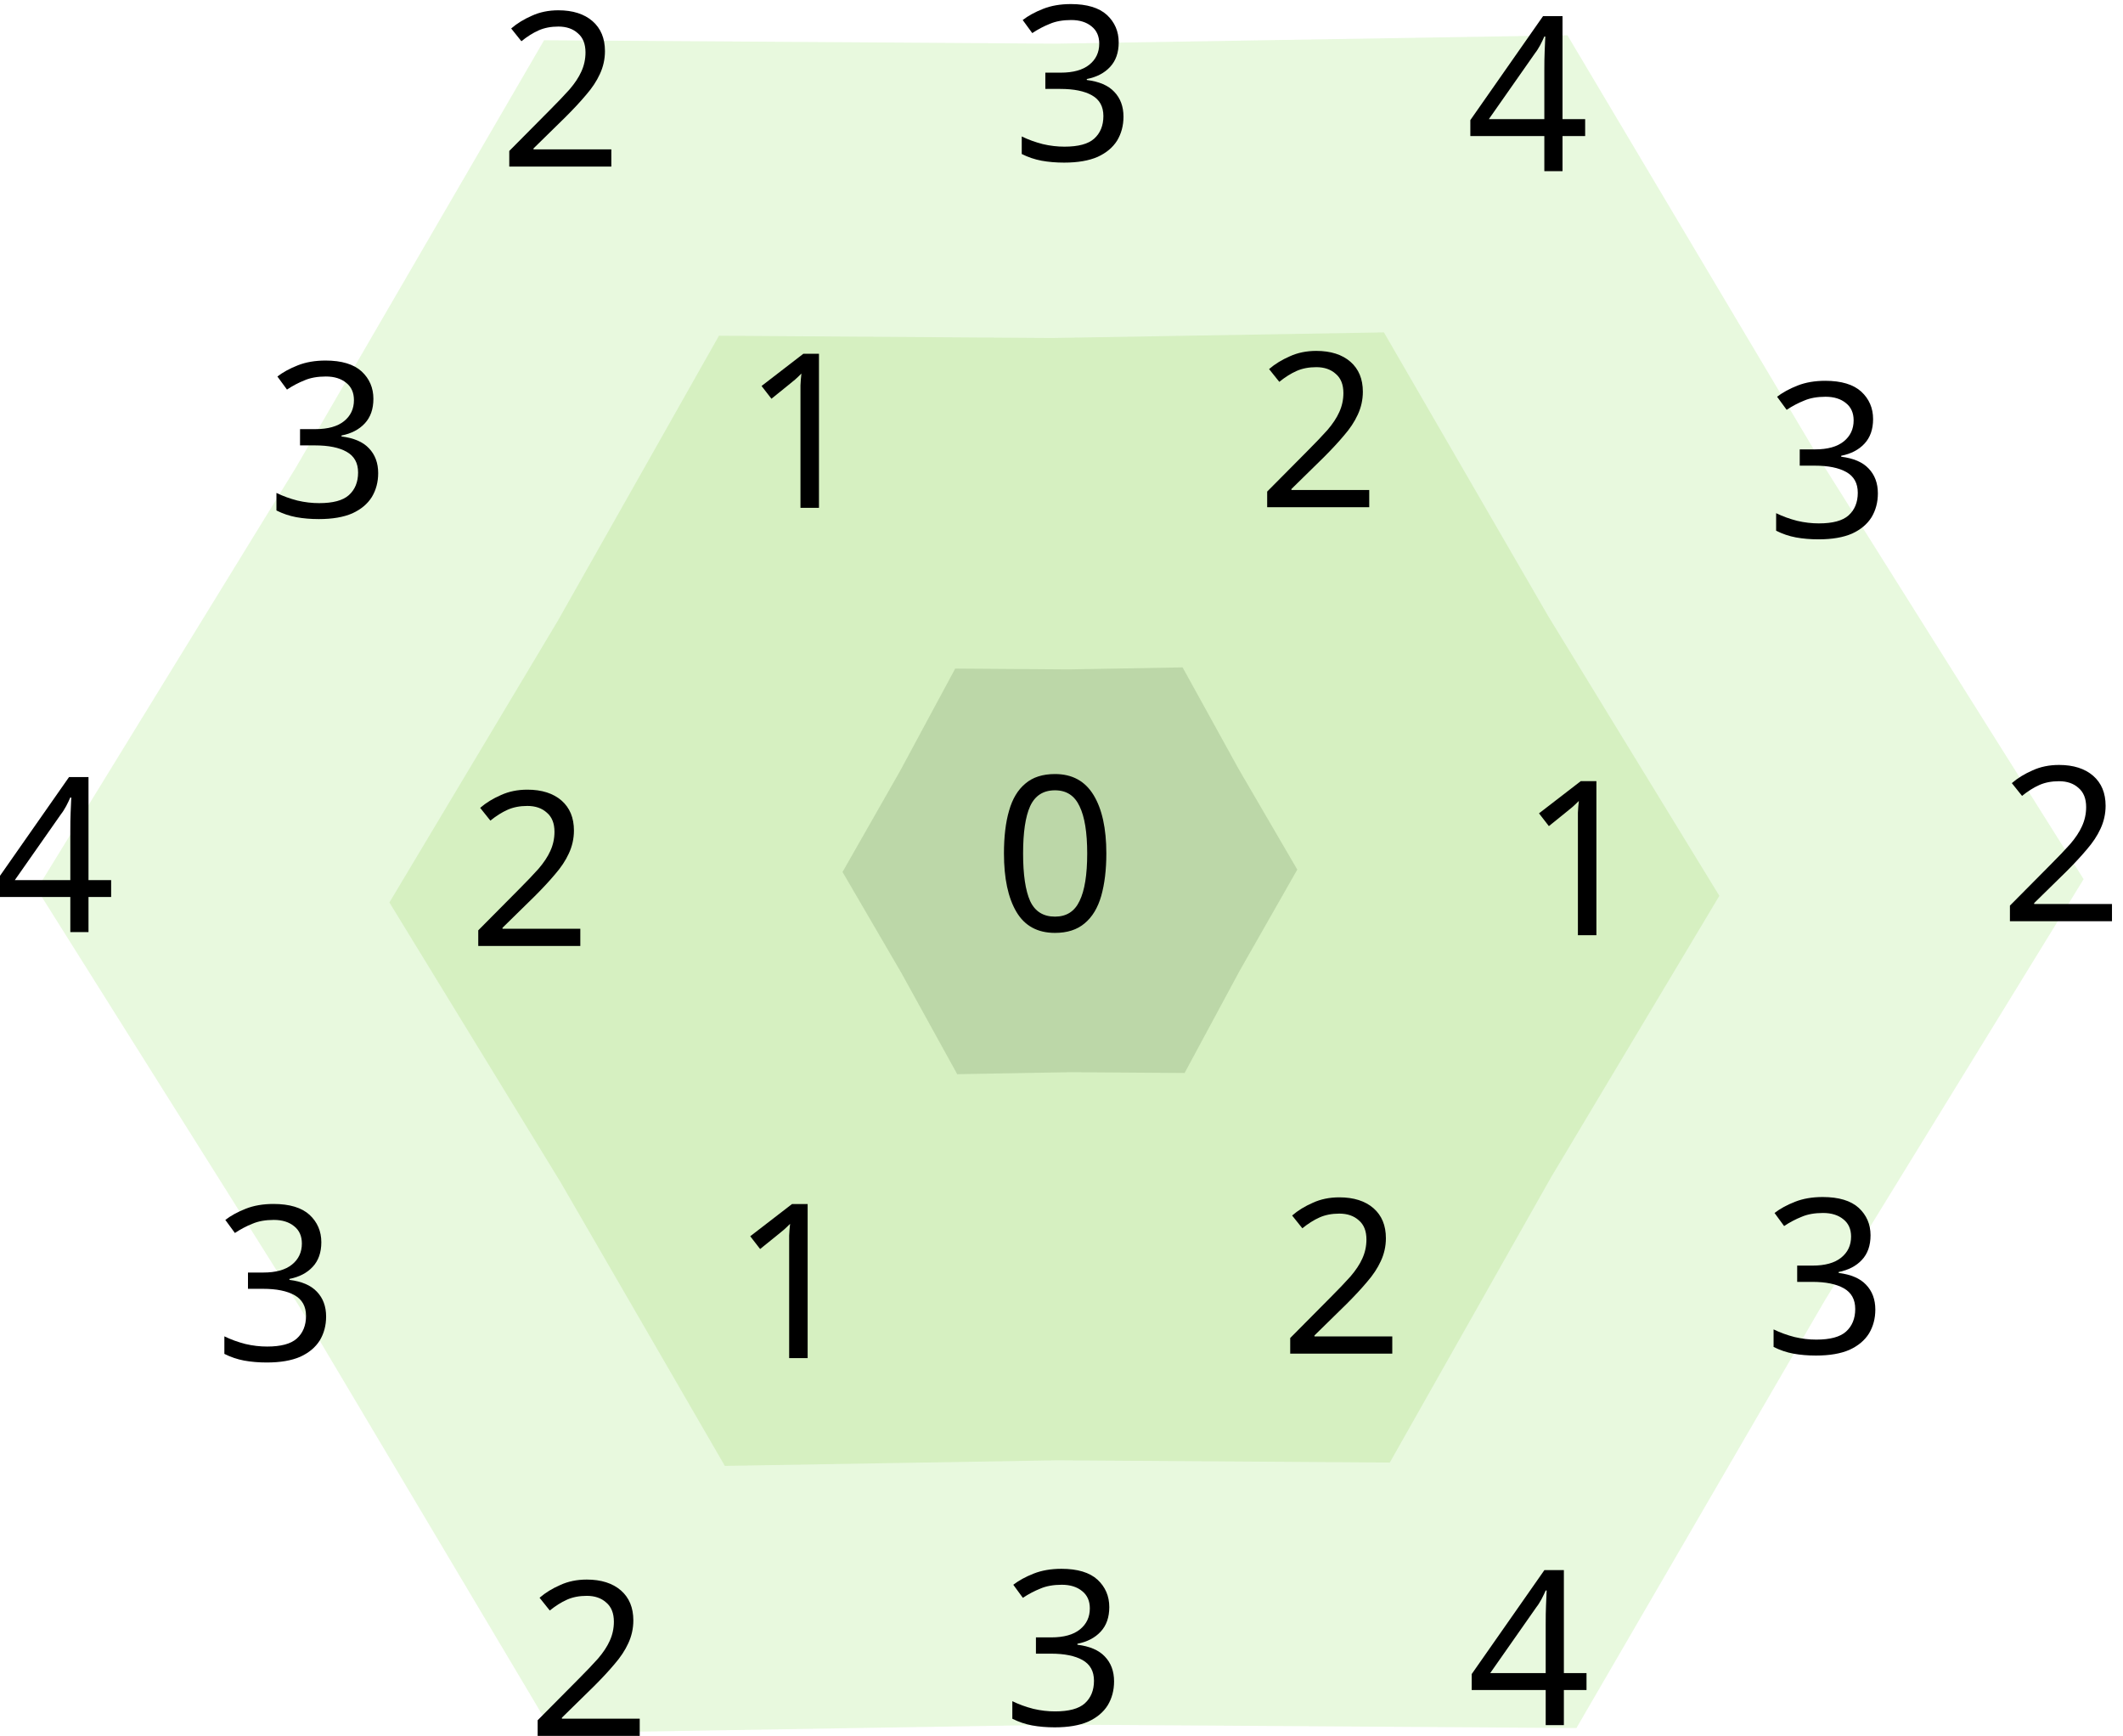
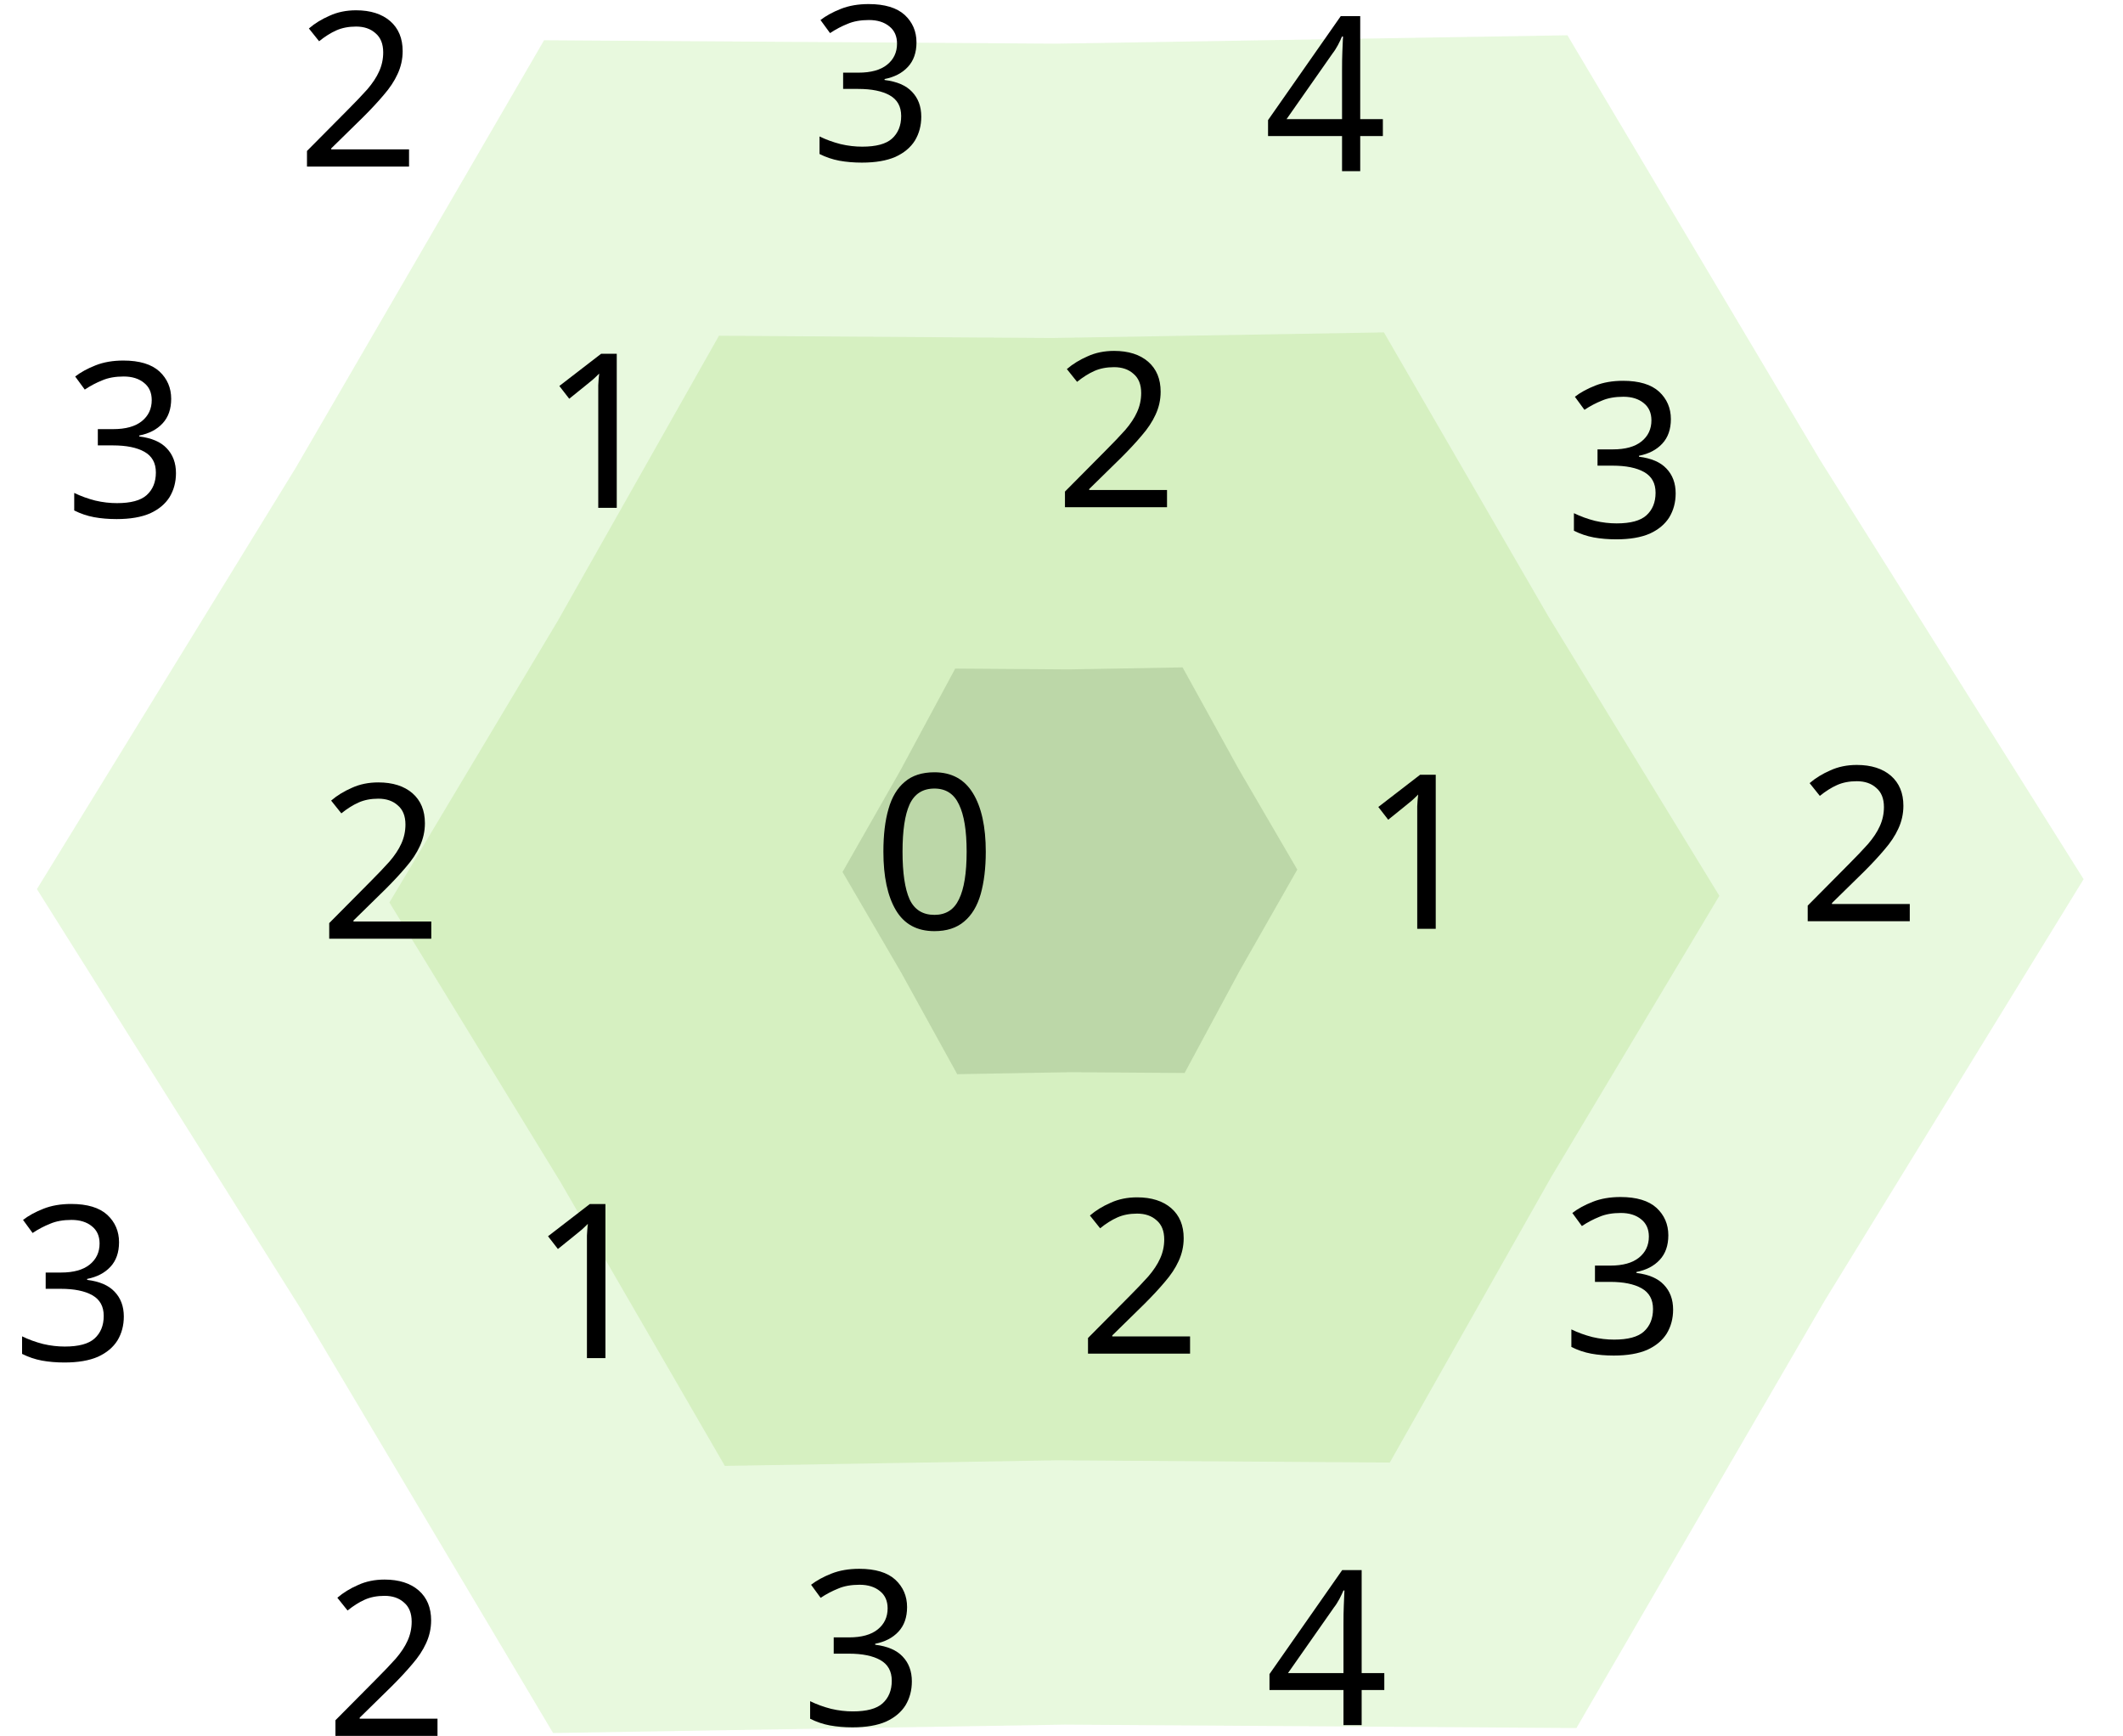
<svg xmlns="http://www.w3.org/2000/svg" width="104.004mm" height="85.03mm" viewBox="0 0 104.004 85.03" version="1.1" id="svg97962">
  <defs id="defs97959" />
  <g id="layer1" transform="translate(-86.85986,-53.86697)">
    <path style="fill:#50d700;fill-opacity:0.129;stroke:none;stroke-width:1.002;stroke-opacity:1" id="path6945-0-1-6-4-8" transform="matrix(0.3328349,-0.05052073,0.05290777,0.3178184,31.3927,57.6447)" d="m 395.256,251.407 -45.848,58.576 -73.38,-12.189 -73.652,-10.417 -26.134,-69.643 -27.804,-68.993 47.246,-57.454 45.848,-58.576 73.38,12.189 73.652,10.417 26.134,69.643 27.804,68.993 z" />
    <path style="fill:#63b800;fill-opacity:0.129;stroke:none;stroke-width:1.002;stroke-opacity:1" id="path6945-6-4-8-8" transform="matrix(0.2162738,-0.0337297,0.0343791,0.2121886,68.71989,71.51758)" d="m 395.256,251.407 -45.848,58.576 -73.38,-12.189 -73.652,-10.417 -26.134,-69.643 -27.804,-68.993 47.246,-57.454 45.848,-58.576 73.38,12.189 73.652,10.417 26.134,69.643 27.804,68.993 z" />
    <path style="fill:#113000;fill-opacity:0.129;stroke:none;stroke-width:1.002;stroke-opacity:1" id="path6945-0-8-5-0-8-0" transform="matrix(0.07395277,-0.0121055,0.01175561,0.07615391,115.4086,87.04864)" d="m 395.256,251.407 -45.848,58.576 -73.38,-12.189 -73.652,-10.417 -26.134,-69.643 -27.804,-68.993 47.246,-57.454 45.848,-58.576 73.38,12.189 73.652,10.417 26.134,69.643 27.804,68.993 z" />
-     <text xml:space="preserve" style="font-size:10.583px;line-height:1.25;font-family:sans-serif;letter-spacing:0px;word-spacing:0px;stroke-width:0.265" x="111.307" y="62.028" id="text20062-87-4-4">
-       <tspan id="tspan20060-23-9-4" style="stroke-width:0.265" x="111.307" y="62.028">2</tspan>
+     <text xml:space="preserve" style="font-size:10.583px;line-height:1.25;font-family:sans-serif;letter-spacing:0px;word-spacing:0px;stroke-width:0.265;text-anchor:middle;text-align:center" x="113.911" y="62.028" id="text20062-87-4-4">
+       <tspan id="tspan20060-23-9-4" style="stroke-width:0.265;text-anchor:middle;text-align:center" x="111.307" y="62.028">2</tspan>
    </text>
-     <text xml:space="preserve" style="font-size:10.583px;line-height:1.25;font-family:sans-serif;letter-spacing:0px;word-spacing:0px;stroke-width:0.265" x="136.445" y="61.722" id="text20062-1-7-0-2">
-       <tspan id="tspan20060-4-1-7-5" style="stroke-width:0.265" x="136.445" y="61.722">3</tspan>
+     <text xml:space="preserve" style="font-size:10.583px;line-height:1.25;font-family:sans-serif;letter-spacing:0px;word-spacing:0px;stroke-width:0.265;text-anchor:middle;text-align:center" x="138.98" y="61.722" id="text20062-1-7-0-2">
+       <tspan id="tspan20060-4-1-7-5" style="stroke-width:0.265;text-anchor:middle;text-align:center" x="136.445" y="61.722">3</tspan>
    </text>
-     <text xml:space="preserve" style="font-size:10.583px;line-height:1.25;font-family:sans-serif;letter-spacing:0px;word-spacing:0px;stroke-width:0.265" x="158.67" y="62.251" id="text20062-8-3-9-6">
-       <tspan id="tspan20060-2-2-3-8" style="stroke-width:0.265" x="158.67" y="62.251">4</tspan>
+     <text xml:space="preserve" style="font-size:10.583px;line-height:1.25;font-family:sans-serif;letter-spacing:0px;word-spacing:0px;stroke-width:0.265;text-anchor:middle;text-align:center" x="161.58" y="62.251" id="text20062-8-3-9-6">
+       <tspan id="tspan20060-2-2-3-8" style="stroke-width:0.265;text-anchor:middle;text-align:center" x="158.67" y="62.251">4</tspan>
    </text>
-     <text xml:space="preserve" style="font-size:10.583px;line-height:1.25;font-family:sans-serif;letter-spacing:0px;word-spacing:0px;stroke-width:0.265" x="99.933" y="79.184" id="text20062-89-0-6-3">
-       <tspan id="tspan20060-6-31-7-1" style="stroke-width:0.265" x="99.933" y="79.184">3</tspan>
+     <text xml:space="preserve" style="font-size:10.583px;line-height:1.25;font-family:sans-serif;letter-spacing:0px;word-spacing:0px;stroke-width:0.265;text-anchor:middle;text-align:center" x="102.468" y="79.184" id="text20062-89-0-6-3">
+       <tspan id="tspan20060-6-31-7-1" style="stroke-width:0.265;text-anchor:middle;text-align:center" x="99.933" y="79.184">3</tspan>
    </text>
-     <text xml:space="preserve" style="font-size:10.583px;line-height:1.25;font-family:sans-serif;letter-spacing:0px;word-spacing:0px;stroke-width:0.265" x="148.437" y="78.711" id="text20062-89-8-5-1-0">
-       <tspan id="tspan20060-6-3-17-6-5" style="stroke-width:0.265" x="148.437" y="78.711">2</tspan>
+     <text xml:space="preserve" style="font-size:10.583px;line-height:1.25;font-family:sans-serif;letter-spacing:0px;word-spacing:0px;stroke-width:0.265;text-anchor:middle;text-align:center" x="151.042" y="78.711" id="text20062-89-8-5-1-0">
+       <tspan id="tspan20060-6-3-17-6-5" style="stroke-width:0.265;text-anchor:middle;text-align:center" x="148.437" y="78.711">2</tspan>
    </text>
-     <text xml:space="preserve" style="font-size:10.583px;line-height:1.25;font-family:sans-serif;letter-spacing:0px;word-spacing:0px;stroke-width:0.265" x="173.404" y="80.175" id="text20062-89-81-2-2-1">
-       <tspan id="tspan20060-6-7-8-1-1" style="stroke-width:0.265" x="173.404" y="80.175">3</tspan>
+     <text xml:space="preserve" style="font-size:10.583px;line-height:1.25;font-family:sans-serif;letter-spacing:0px;word-spacing:0px;stroke-width:0.265;text-anchor:middle;text-align:center" x="175.939" y="80.175" id="text20062-89-81-2-2-1">
+       <tspan id="tspan20060-6-7-8-1-1" style="stroke-width:0.265;text-anchor:middle;text-align:center" x="173.404" y="80.175">3</tspan>
    </text>
-     <text xml:space="preserve" style="font-size:10.583px;line-height:1.25;font-family:sans-serif;letter-spacing:0px;word-spacing:0px;stroke-width:0.265" x="123.23" y="78.743" id="text20062-89-6-5-6-3">
-       <tspan id="tspan20060-6-6-0-8-1" style="stroke-width:0.265" x="123.23" y="78.743">1</tspan>
+     <text xml:space="preserve" style="font-size:10.583px;line-height:1.25;font-family:sans-serif;letter-spacing:0px;word-spacing:0px;stroke-width:0.265;text-anchor:middle;text-align:center" x="125.312" y="78.743" id="text20062-89-6-5-6-3">
+       <tspan id="tspan20060-6-6-0-8-1" style="stroke-width:0.265;text-anchor:middle;text-align:center" x="123.23" y="78.743">1</tspan>
    </text>
-     <text xml:space="preserve" style="font-size:10.583px;line-height:1.25;font-family:sans-serif;letter-spacing:0px;word-spacing:0px;stroke-width:0.265" x="86.462" y="99.524" id="text20062-89-2-1-9-5">
-       <tspan id="tspan20060-6-2-9-2-5" style="stroke-width:0.265" x="86.462" y="99.524">4</tspan>
+     <text xml:space="preserve" style="font-size:10.583px;line-height:1.25;font-family:sans-serif;letter-spacing:0px;word-spacing:0px;stroke-width:0.265;text-anchor:middle;text-align:center" x="89.371" y="99.524" id="text20062-89-2-1-9-5">
+       <tspan id="tspan20060-6-2-9-2-5" style="stroke-width:0.265;text-anchor:middle;text-align:center" x="86.462" y="99.524">4</tspan>
    </text>
-     <text xml:space="preserve" style="font-size:10.583px;line-height:1.25;font-family:sans-serif;letter-spacing:0px;word-spacing:0px;stroke-width:0.265" x="135.528" y="99.456" id="text20062-89-8-7-8-3-0">
-       <tspan id="tspan20060-6-3-1-6-9-4" style="stroke-width:0.265" x="135.528" y="99.456">0</tspan>
+     <text xml:space="preserve" style="font-size:10.583px;line-height:1.25;font-family:sans-serif;text-align:center;letter-spacing:0px;word-spacing:0px;text-anchor:middle;stroke-width:0.265" x="139.528" y="99.367" id="text20062-89-8-7-8-3-0">
+       <tspan id="tspan20060-6-3-1-6-9-4" style="text-align:center;text-anchor:middle;stroke-width:0.265" x="139.528" y="99.367">0</tspan>
    </text>
-     <text xml:space="preserve" style="font-size:10.583px;line-height:1.25;font-family:sans-serif;letter-spacing:0px;word-spacing:0px;stroke-width:0.265" x="161.315" y="99.676" id="text20062-89-81-7-0-5-5">
-       <tspan id="tspan20060-6-7-5-5-9-6" style="stroke-width:0.265" x="161.315" y="99.676">1</tspan>
+     <text xml:space="preserve" style="font-size:10.583px;line-height:1.25;font-family:sans-serif;text-align:center;letter-spacing:0px;word-spacing:0px;text-anchor:middle;stroke-width:0.265" x="163.353" y="99.363" id="text20062-89-81-7-0-5-5">
+       <tspan id="tspan20060-6-7-5-5-9-6" style="text-align:center;text-anchor:middle;stroke-width:0.265" x="163.353" y="99.363">1</tspan>
    </text>
-     <text xml:space="preserve" style="font-size:10.583px;line-height:1.25;font-family:sans-serif;letter-spacing:0px;word-spacing:0px;stroke-width:0.265" x="109.791" y="100.205" id="text20062-89-6-1-3-4-8">
-       <tspan id="tspan20060-6-6-8-8-2-5" style="stroke-width:0.265" x="109.791" y="100.205">2</tspan>
+     <text xml:space="preserve" style="font-size:10.583px;line-height:1.25;font-family:sans-serif;text-align:center;letter-spacing:0px;word-spacing:0px;text-anchor:middle;stroke-width:0.265" x="112.396" y="99.848" id="text20062-89-6-1-3-4-8">
+       <tspan id="tspan20060-6-6-8-8-2-5" style="text-align:center;text-anchor:middle;stroke-width:0.265" x="112.396" y="99.848">2</tspan>
    </text>
-     <text xml:space="preserve" style="font-size:10.583px;line-height:1.25;font-family:sans-serif;letter-spacing:0px;word-spacing:0px;stroke-width:0.265" x="184.823" y="98.994" id="text20062-89-24-8-5-3">
-       <tspan id="tspan20060-6-9-39-6-6" style="stroke-width:0.265" x="184.823" y="98.994">2</tspan>
+     <text xml:space="preserve" style="font-size:10.583px;line-height:1.25;font-family:sans-serif;letter-spacing:0px;word-spacing:0px;stroke-width:0.265;text-anchor:middle;text-align:center" x="187.427" y="98.994" id="text20062-89-24-8-5-3">
+       <tspan id="tspan20060-6-9-39-6-6" style="stroke-width:0.265;text-anchor:middle;text-align:center" x="184.823" y="98.994">2</tspan>
    </text>
-     <text xml:space="preserve" style="font-size:10.583px;line-height:1.25;font-family:sans-serif;letter-spacing:0px;word-spacing:0px;stroke-width:0.265" x="173.276" y="120.157" id="text20062-89-24-0-1-1-0">
-       <tspan id="tspan20060-6-9-3-2-2-4" style="stroke-width:0.265" x="173.276" y="120.157">3</tspan>
+     <text xml:space="preserve" style="font-size:10.583px;line-height:1.25;font-family:sans-serif;letter-spacing:0px;word-spacing:0px;stroke-width:0.265;text-anchor:middle;text-align:center" x="175.811" y="120.157" id="text20062-89-24-0-1-1-0">
+       <tspan id="tspan20060-6-9-3-2-2-4" style="stroke-width:0.265;text-anchor:middle;text-align:center" x="173.276" y="120.157">3</tspan>
    </text>
-     <text xml:space="preserve" style="font-size:10.583px;line-height:1.25;font-family:sans-serif;letter-spacing:0px;word-spacing:0px;stroke-width:0.265" x="149.568" y="120.171" id="text20062-89-24-7-5-3-9">
-       <tspan id="tspan20060-6-9-1-6-7-8" style="stroke-width:0.265" x="149.568" y="120.171">2</tspan>
+     <text xml:space="preserve" style="font-size:10.583px;line-height:1.25;font-family:sans-serif;letter-spacing:0px;word-spacing:0px;stroke-width:0.265;text-anchor:middle;text-align:center" x="152.172" y="120.171" id="text20062-89-24-7-5-3-9">
+       <tspan id="tspan20060-6-9-1-6-7-8" style="stroke-width:0.265;text-anchor:middle;text-align:center" x="149.568" y="120.171">2</tspan>
    </text>
-     <text xml:space="preserve" style="font-size:10.583px;line-height:1.25;font-family:sans-serif;letter-spacing:0px;word-spacing:0px;stroke-width:0.265" x="122.677" y="120.39" id="text20062-89-24-6-5-0-6">
-       <tspan id="tspan20060-6-9-5-4-5-5" style="stroke-width:0.265" x="122.677" y="120.39">1</tspan>
+     <text xml:space="preserve" style="font-size:10.583px;line-height:1.25;font-family:sans-serif;letter-spacing:0px;word-spacing:0px;stroke-width:0.265;text-anchor:middle;text-align:center" x="124.759" y="120.39" id="text20062-89-24-6-5-0-6">
+       <tspan id="tspan20060-6-9-5-4-5-5" style="stroke-width:0.265;text-anchor:middle;text-align:center" x="122.677" y="120.39">1</tspan>
    </text>
-     <text xml:space="preserve" style="font-size:10.583px;line-height:1.25;font-family:sans-serif;letter-spacing:0px;word-spacing:0px;stroke-width:0.265" x="97.381" y="120.499" id="text20062-89-24-75-4-5-2">
-       <tspan id="tspan20060-6-9-6-7-8-2" style="stroke-width:0.265" x="97.381" y="120.499">3</tspan>
+     <text xml:space="preserve" style="font-size:10.583px;line-height:1.25;font-family:sans-serif;letter-spacing:0px;word-spacing:0px;stroke-width:0.265;text-anchor:middle;text-align:center" x="99.916" y="120.499" id="text20062-89-24-75-4-5-2">
+       <tspan id="tspan20060-6-9-6-7-8-2" style="stroke-width:0.265;text-anchor:middle;text-align:center" x="97.381" y="120.499">3</tspan>
    </text>
-     <text xml:space="preserve" style="font-size:10.583px;line-height:1.25;font-family:sans-serif;letter-spacing:0px;word-spacing:0px;stroke-width:0.265" x="112.7" y="138.897" id="text20062-89-24-00-4-1-6">
-       <tspan id="tspan20060-6-9-2-7-9-4" style="stroke-width:0.265" x="112.7" y="138.897">2</tspan>
+     <text xml:space="preserve" style="font-size:10.583px;line-height:1.25;font-family:sans-serif;letter-spacing:0px;word-spacing:0px;stroke-width:0.265;text-anchor:middle;text-align:center" x="115.305" y="138.897" id="text20062-89-24-00-4-1-6">
+       <tspan id="tspan20060-6-9-2-7-9-4" style="stroke-width:0.265;text-anchor:middle;text-align:center" x="112.7" y="138.897">2</tspan>
    </text>
-     <text xml:space="preserve" style="font-size:10.583px;line-height:1.25;font-family:sans-serif;letter-spacing:0px;word-spacing:0px;stroke-width:0.265" x="158.738" y="138.368" id="text20062-89-24-5-4-4-0">
-       <tspan id="tspan20060-6-9-4-7-1-8" style="stroke-width:0.265" x="158.738" y="138.368">4</tspan>
+     <text xml:space="preserve" style="font-size:10.583px;line-height:1.25;font-family:sans-serif;letter-spacing:0px;word-spacing:0px;stroke-width:0.265;text-anchor:middle;text-align:center" x="161.647" y="138.368" id="text20062-89-24-5-4-4-0">
+       <tspan id="tspan20060-6-9-4-7-1-8" style="stroke-width:0.265;text-anchor:middle;text-align:center" x="158.738" y="138.368">4</tspan>
    </text>
-     <text xml:space="preserve" style="font-size:10.583px;line-height:1.25;font-family:sans-serif;letter-spacing:0px;word-spacing:0px;stroke-width:0.265" x="135.983" y="138.368" id="text20062-89-24-1-0-0-4">
-       <tspan id="tspan20060-6-9-28-3-2-7" style="stroke-width:0.265" x="135.983" y="138.368">3</tspan>
+     <text xml:space="preserve" style="font-size:10.583px;line-height:1.25;font-family:sans-serif;letter-spacing:0px;word-spacing:0px;stroke-width:0.265;text-anchor:middle;text-align:center" x="138.518" y="138.368" id="text20062-89-24-1-0-0-4">
+       <tspan id="tspan20060-6-9-28-3-2-7" style="stroke-width:0.265;text-anchor:middle;text-align:center" x="135.983" y="138.368">3</tspan>
    </text>
  </g>
</svg>
